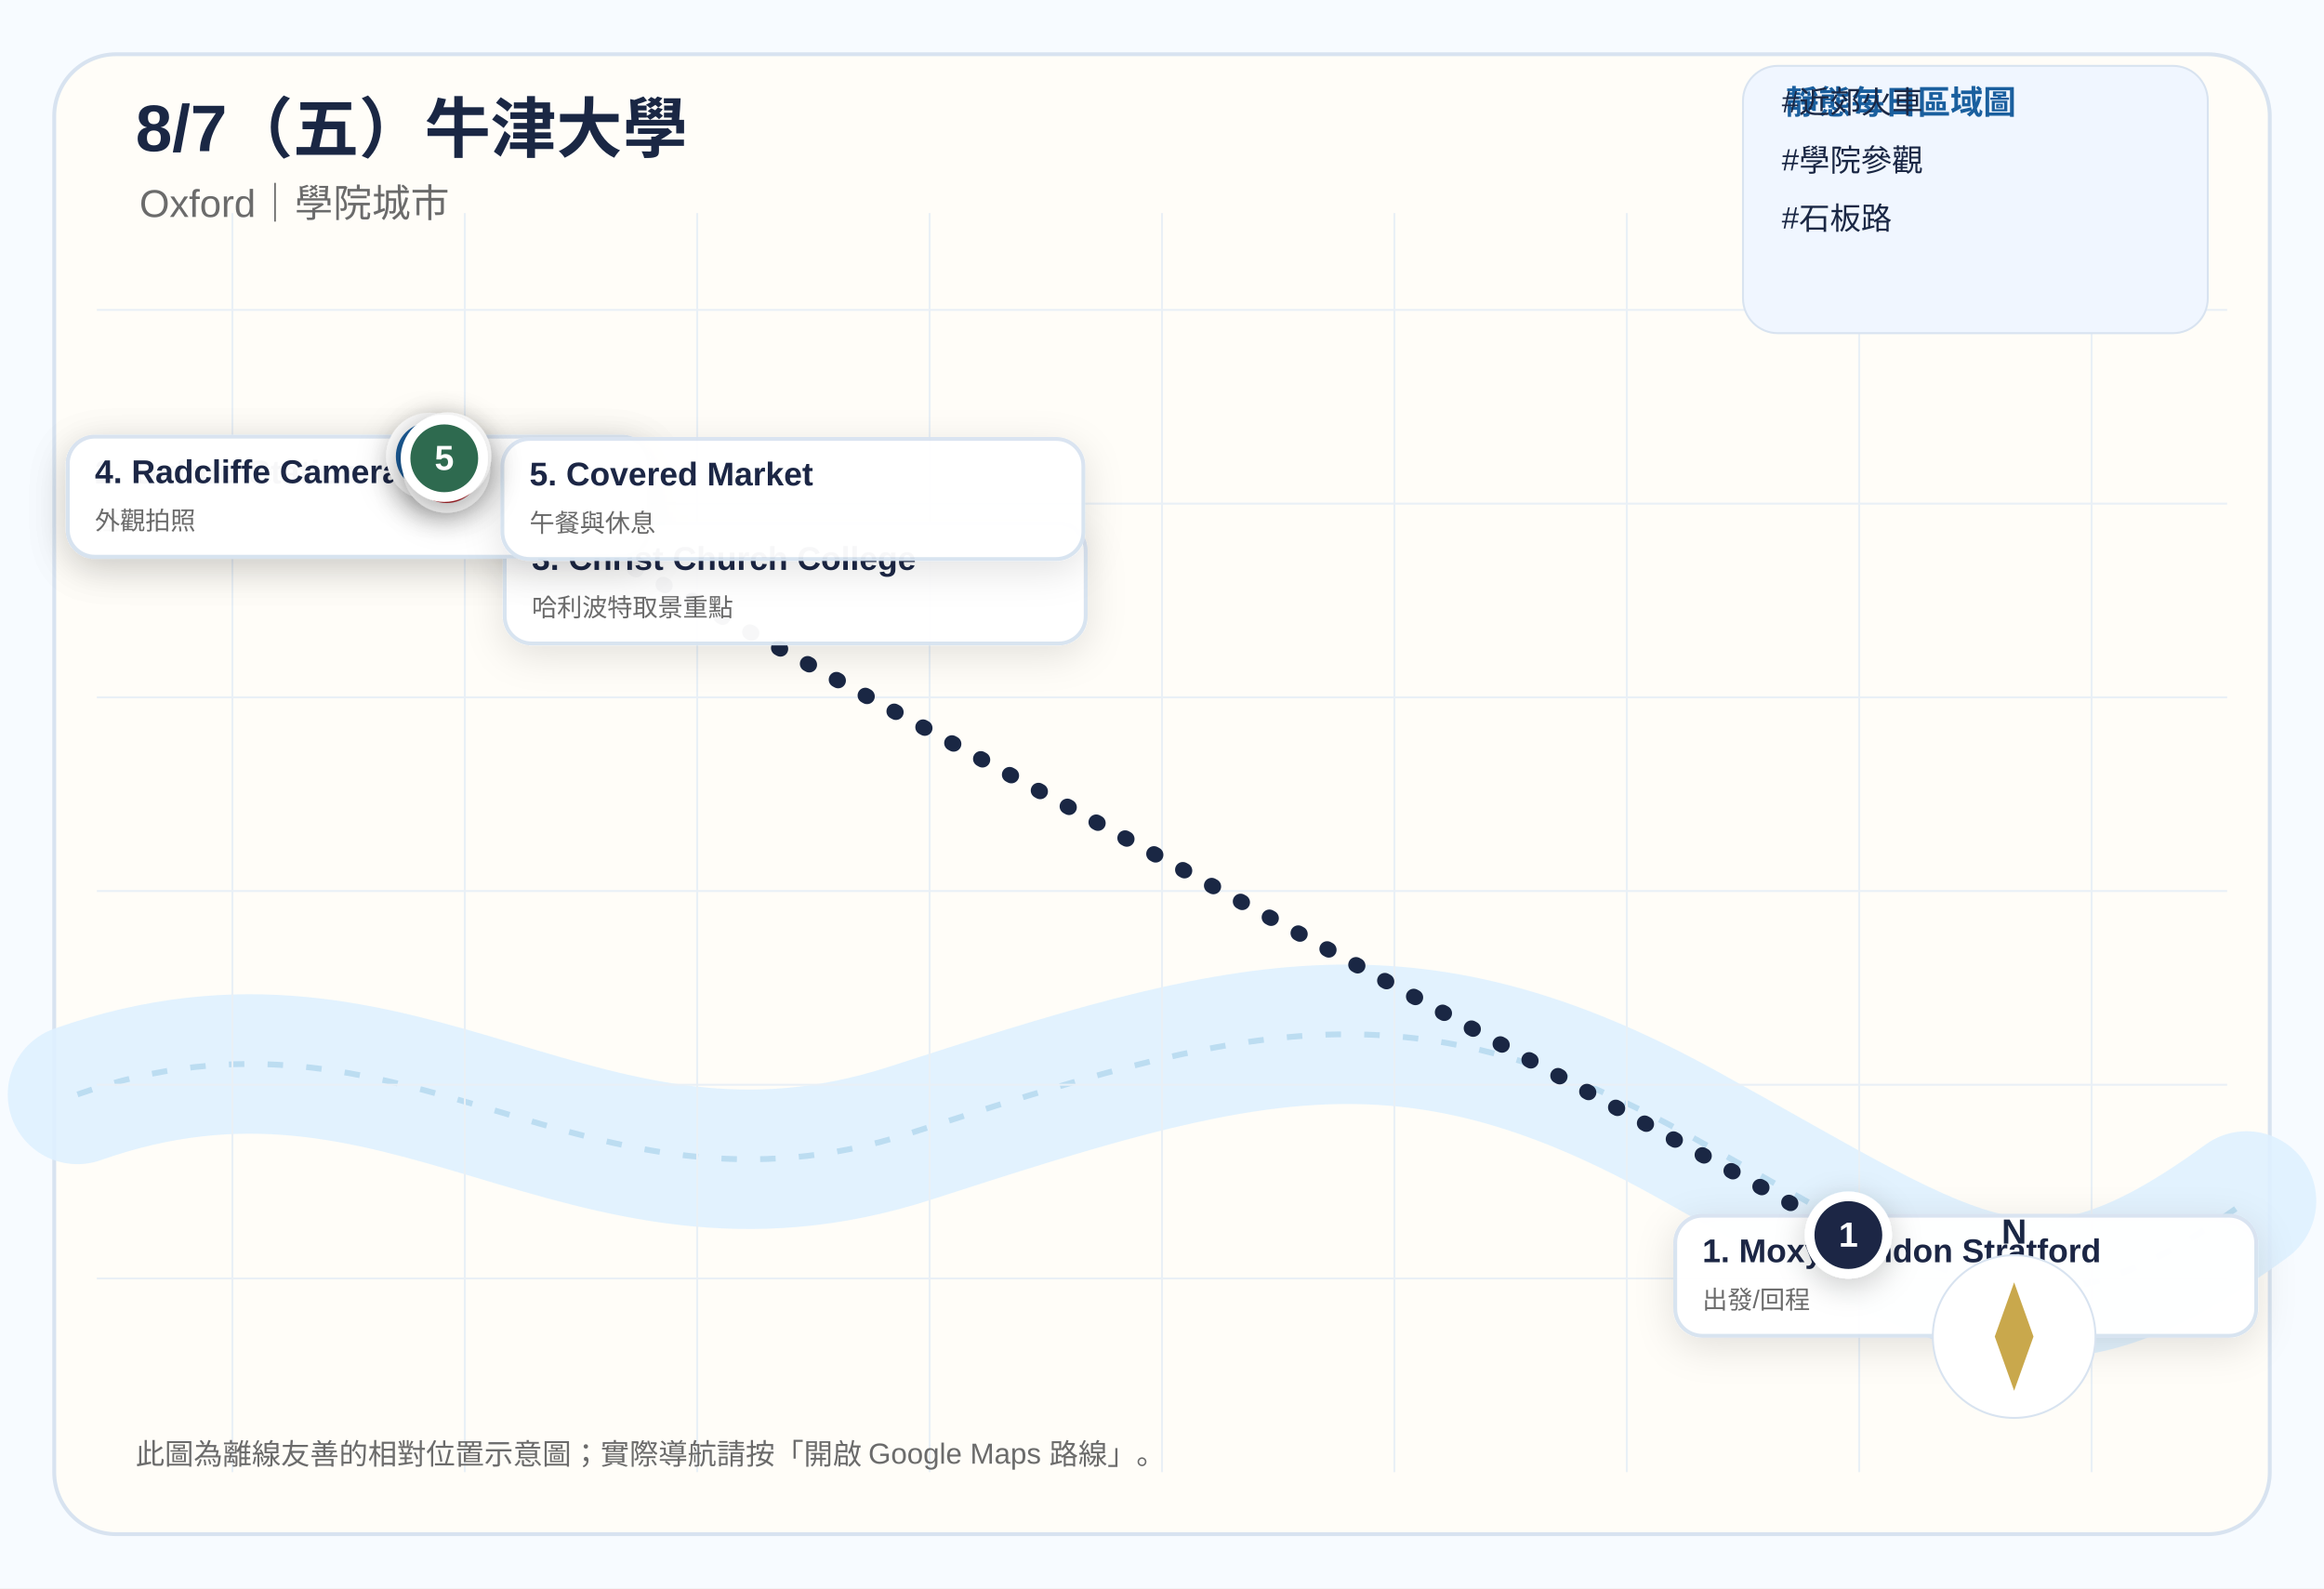
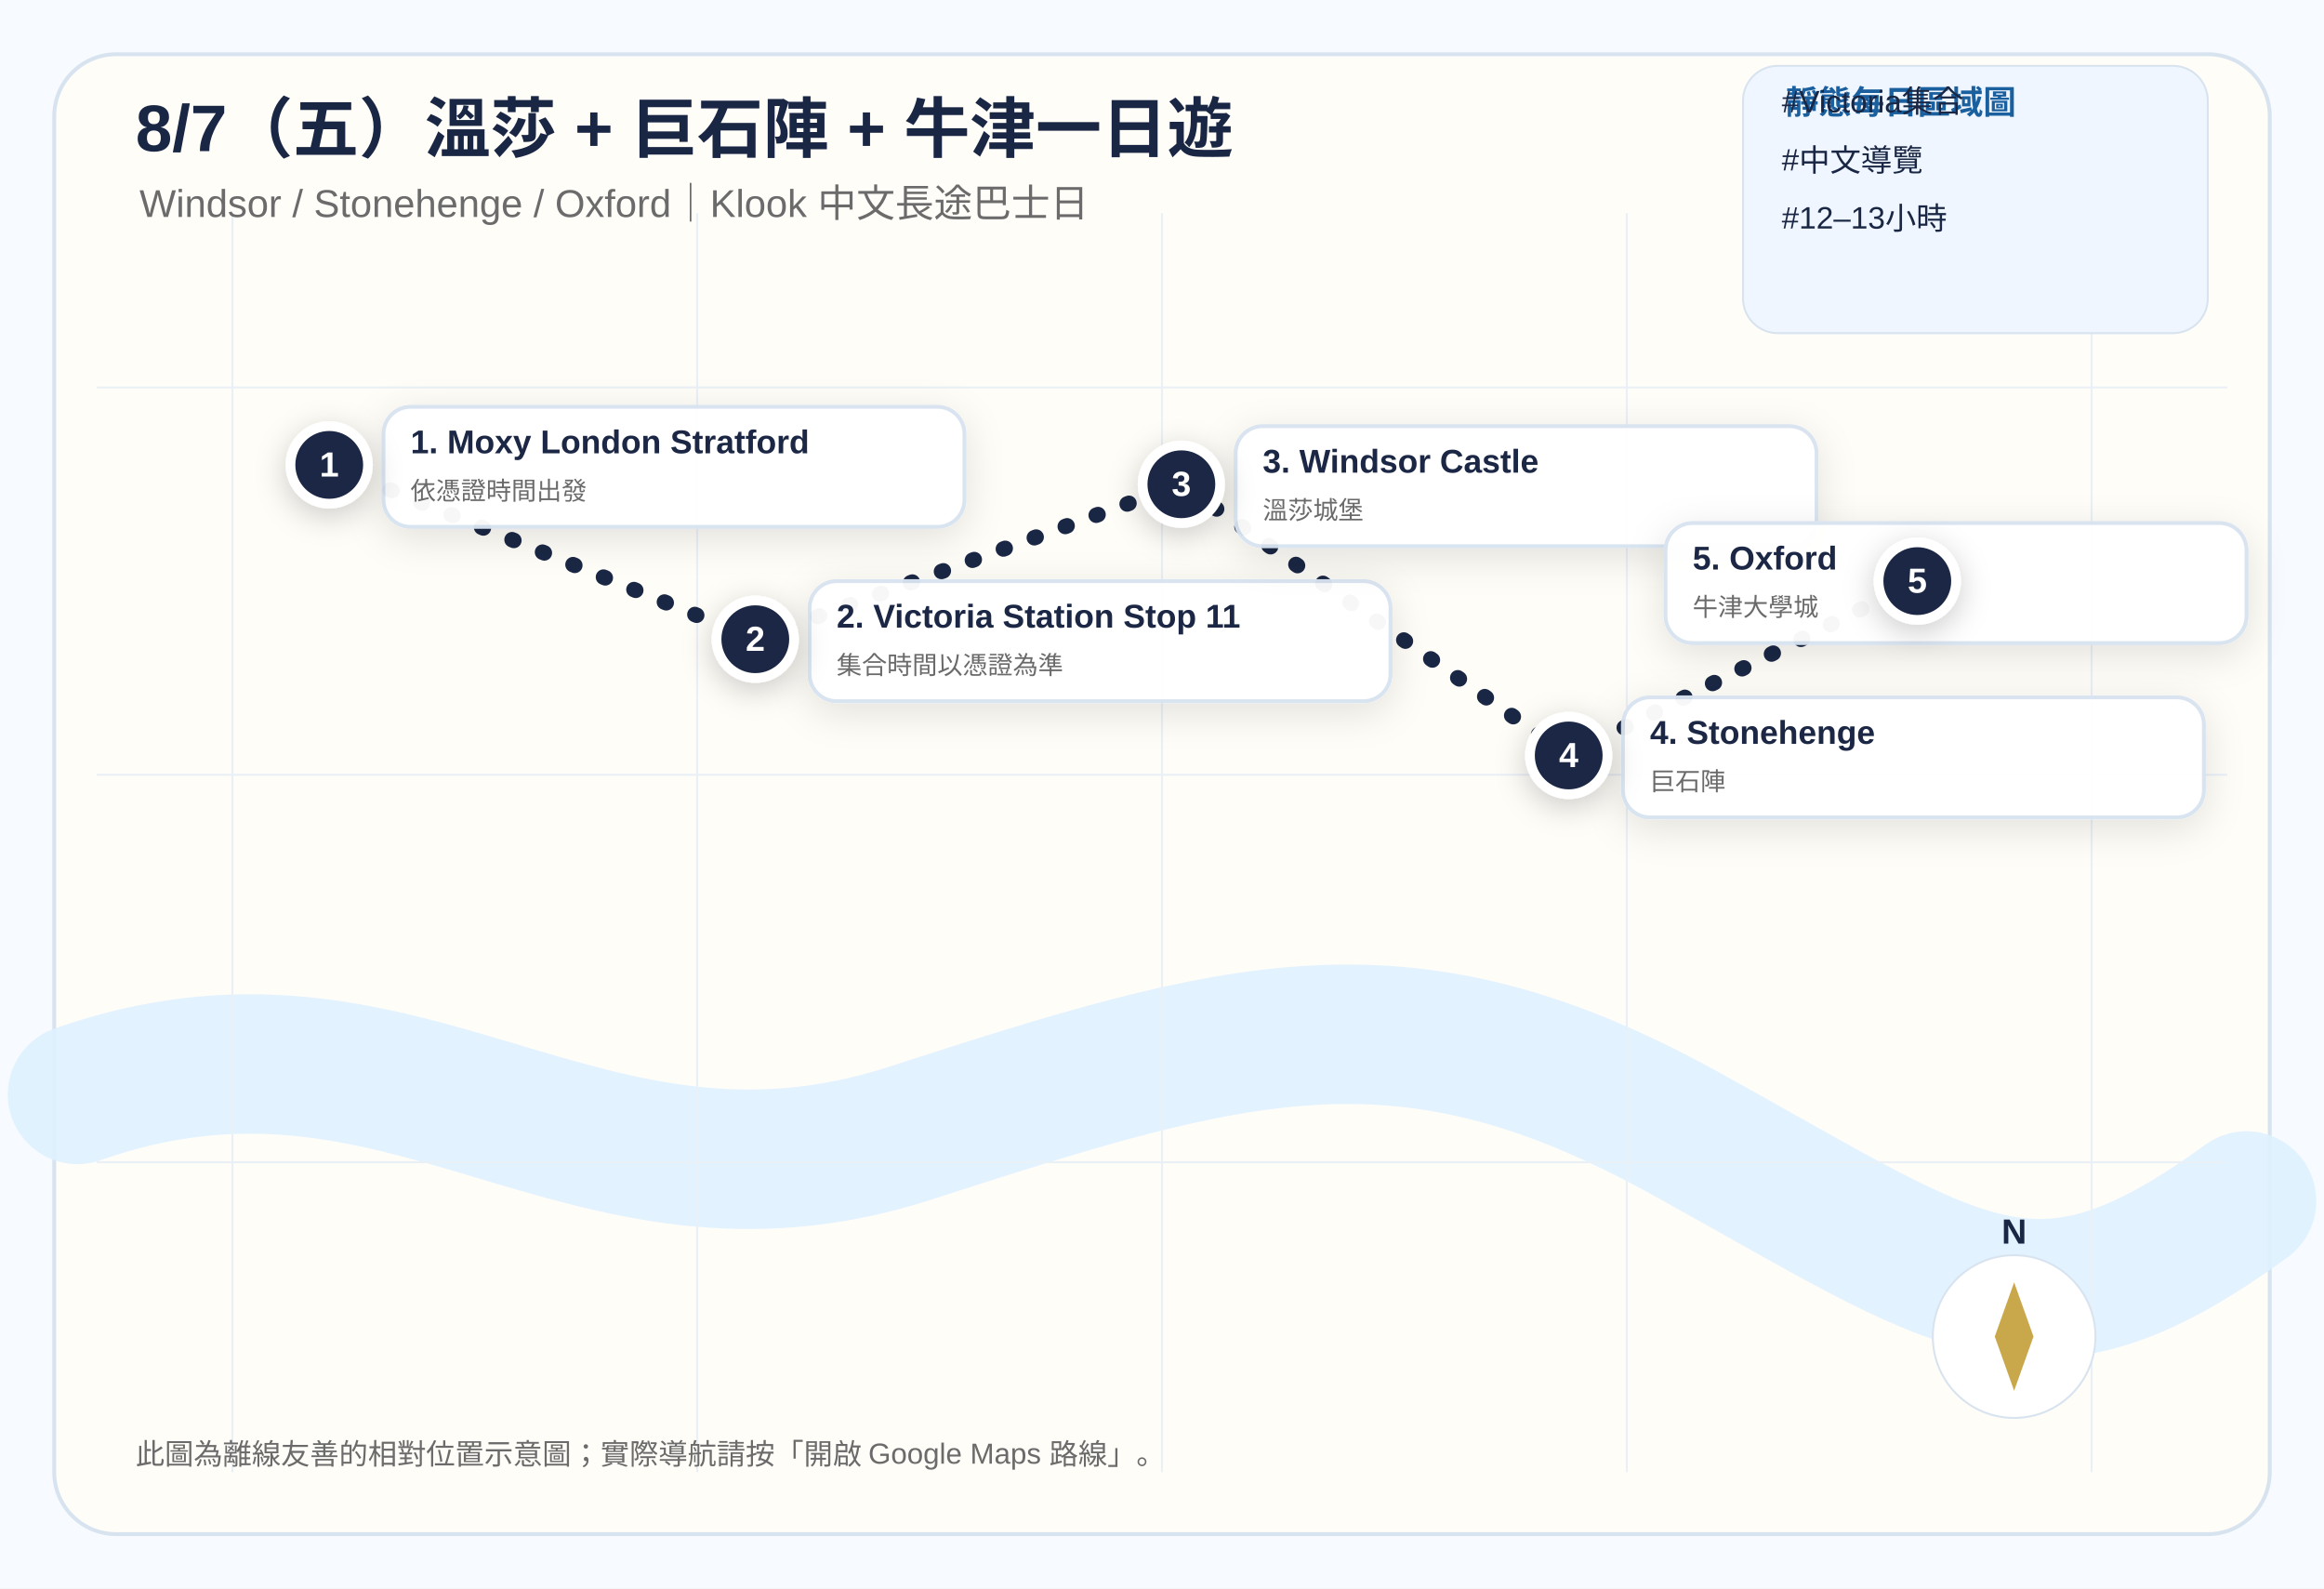
<svg xmlns="http://www.w3.org/2000/svg" width="1200" height="820" viewBox="0 0 1200 820">
-   <style>.title{font-family:'Noto Sans TC','Arial',sans-serif} text{font-family:'Noto Sans TC','Arial',sans-serif} .grid{stroke:#e9f0f6;stroke-width:1} .route{fill:none;stroke:#1a2744;stroke-width:8;stroke-linecap:round;stroke-linejoin:round;stroke-dasharray:1 16} .label{filter:drop-shadow(0 5px 10px rgba(0,0,0,.12))} .pin{filter:drop-shadow(0 4px 8px rgba(0,0,0,.2))}</style>
+   <style>.title{font-family:'Noto Sans TC','Arial',sans-serif} text{font-family:'Noto Sans TC','Arial',sans-serif}.grid{stroke:#e9f0f6;stroke-width:1}.route{fill:none;stroke:#1a2744;stroke-width:8;stroke-linecap:round;stroke-linejoin:round;stroke-dasharray:1 16}.label{filter:drop-shadow(0 5px 10px rgba(0,0,0,.12))}.pin{filter:drop-shadow(0 4px 8px rgba(0,0,0,.2))}</style>
  <rect width="100%" height="100%" fill="#f7fbff" />
  <rect x="28" y="28" width="1144" height="764" rx="32" fill="#fffdf8" stroke="#d8e3f0" stroke-width="2" />
  <path d="M40,565 C210,505 300,640 470,585 S725,505 870,585 1050,700 1160,620" fill="none" stroke="#dff1ff" stroke-width="72" stroke-linecap="round" opacity=".9" />
-   <path d="M40,565 C210,505 300,640 470,585 S725,505 870,585 1050,700 1160,620" fill="none" stroke="#b8daf0" stroke-width="3" stroke-dasharray="8 12" opacity=".9" />
  <line class="grid" x1="120" y1="110" x2="120" y2="760" />
-   <line class="grid" x1="240" y1="110" x2="240" y2="760" />
  <line class="grid" x1="360" y1="110" x2="360" y2="760" />
-   <line class="grid" x1="480" y1="110" x2="480" y2="760" />
  <line class="grid" x1="600" y1="110" x2="600" y2="760" />
-   <line class="grid" x1="720" y1="110" x2="720" y2="760" />
  <line class="grid" x1="840" y1="110" x2="840" y2="760" />
-   <line class="grid" x1="960" y1="110" x2="960" y2="760" />
  <line class="grid" x1="1080" y1="110" x2="1080" y2="760" />
-   <line class="grid" x1="50" y1="160" x2="1150" y2="160" />
-   <line class="grid" x1="50" y1="260" x2="1150" y2="260" />
-   <line class="grid" x1="50" y1="360" x2="1150" y2="360" />
-   <line class="grid" x1="50" y1="460" x2="1150" y2="460" />
-   <line class="grid" x1="50" y1="560" x2="1150" y2="560" />
-   <line class="grid" x1="50" y1="660" x2="1150" y2="660" />
-   <text x="70" y="78" font-size="34" font-weight="900" fill="#1a2744" class="title">8/7（五）牛津大學</text>
-   <text x="72" y="112" font-size="20" fill="#6b6b6b">Oxford｜學院城市</text>
+   <line class="grid" x1="50" y1="200" x2="1150" y2="200" />
+   <line class="grid" x1="50" y1="400" x2="1150" y2="400" />
+   <line class="grid" x1="50" y1="600" x2="1150" y2="600" />
+   <text x="70" y="78" font-size="34" font-weight="900" fill="#1a2744" class="title">8/7（五）溫莎 + 巨石陣 + 牛津一日遊</text>
+   <text x="72" y="112" font-size="20" fill="#6b6b6b">Windsor / Stonehenge / Oxford｜Klook 中文長途巴士日</text>
  <rect x="900" y="34" width="240" height="138" rx="18" fill="#f0f6ff" stroke="#d8e3f0" />
  <text x="922" y="44" font-size="17" font-weight="800" fill="#1a5f9e" dominant-baseline="hanging">靜態每日區域圖</text>
-   <text x="920" y="58" font-size="16" fill="#1a2744">#近郊火車</text>
-   <text x="920" y="88" font-size="16" fill="#1a2744">#學院參觀</text>
-   <text x="920" y="118" font-size="16" fill="#1a2744">#石板路</text>
-   <path d="M954.4,637.6 L221.9,235.6 L230.6,242.2 L231.2,235.4 L229.4,236.6" class="route" />
+   <text x="920" y="58" font-size="16" fill="#1a2744">#Victoria集合</text>
+   <text x="920" y="88" font-size="16" fill="#1a2744">#中文導覽</text>
+   <text x="920" y="118" font-size="16" fill="#1a2744">#12–13小時</text>
+   <polyline points="170,240 390,330 610,250 810,390 990,300" class="route" />
  <g class="label">
-     <rect x="865.0" y="627.6" width="300" height="62" rx="14" fill="white" stroke="#d8e3f0" stroke-width="2" opacity="0.96" />
-     <text x="879.0" y="651.6" font-size="17" font-weight="800" fill="#1a2744">1. Moxy London Stratford</text>
-     <text x="879.0" y="675.6" font-size="13" fill="#6b6b6b">出發/回程</text>
+     <rect x="198" y="210" width="300" height="62" rx="14" fill="white" stroke="#d8e3f0" stroke-width="2" opacity="0.96" />
+     <text x="212" y="234" font-size="17" font-weight="800" fill="#1a2744">1. Moxy London Stratford</text>
+     <text x="212" y="258" font-size="13" fill="#6b6b6b">依憑證時間出發</text>
+   </g>
+   <g class="pin">
+     <circle cx="170" cy="240" r="20" fill="#1a2744" stroke="white" stroke-width="5" />
+     <text x="170" y="246" text-anchor="middle" font-size="18" font-weight="800" fill="white">1</text>
  </g>
  <g class="label">
-     <rect x="35.0" y="225.6" width="300" height="62" rx="14" fill="white" stroke="#d8e3f0" stroke-width="2" opacity="0.96" />
-     <text x="49.0" y="249.6" font-size="17" font-weight="800" fill="#1a2744">2. Oxford Station</text>
-     <text x="49.0" y="273.6" font-size="13" fill="#6b6b6b">抵達牛津</text>
+     <rect x="418" y="300" width="300" height="62" rx="14" fill="white" stroke="#d8e3f0" stroke-width="2" opacity="0.96" />
+     <text x="432" y="324" font-size="17" font-weight="800" fill="#1a2744">2. Victoria Station Stop 11</text>
+     <text x="432" y="348" font-size="13" fill="#6b6b6b">集合時間以憑證為準</text>
+   </g>
+   <g class="pin">
+     <circle cx="390" cy="330" r="20" fill="#1a2744" stroke="white" stroke-width="5" />
+     <text x="390" y="336" text-anchor="middle" font-size="18" font-weight="800" fill="white">2</text>
  </g>
  <g class="label">
-     <rect x="260.6" y="270.2" width="300" height="62" rx="14" fill="white" stroke="#d8e3f0" stroke-width="2" opacity="0.96" />
-     <text x="274.6" y="294.2" font-size="17" font-weight="800" fill="#1a2744">3. Christ Church College</text>
-     <text x="274.6" y="318.2" font-size="13" fill="#6b6b6b">哈利波特取景重點</text>
+     <rect x="638" y="220" width="300" height="62" rx="14" fill="white" stroke="#d8e3f0" stroke-width="2" opacity="0.96" />
+     <text x="652" y="244" font-size="17" font-weight="800" fill="#1a2744">3. Windsor Castle</text>
+     <text x="652" y="268" font-size="13" fill="#6b6b6b">溫莎城堡</text>
+   </g>
+   <g class="pin">
+     <circle cx="610" cy="250" r="20" fill="#1a2744" stroke="white" stroke-width="5" />
+     <text x="610" y="256" text-anchor="middle" font-size="18" font-weight="800" fill="white">3</text>
  </g>
  <g class="label">
-     <rect x="35.0" y="225.4" width="300" height="62" rx="14" fill="white" stroke="#d8e3f0" stroke-width="2" opacity="0.96" />
-     <text x="49.0" y="249.4" font-size="17" font-weight="800" fill="#1a2744">4. Radcliffe Camera</text>
-     <text x="49.0" y="273.4" font-size="13" fill="#6b6b6b">外觀拍照</text>
+     <rect x="838" y="360" width="300" height="62" rx="14" fill="white" stroke="#d8e3f0" stroke-width="2" opacity="0.96" />
+     <text x="852" y="384" font-size="17" font-weight="800" fill="#1a2744">4. Stonehenge</text>
+     <text x="852" y="408" font-size="13" fill="#6b6b6b">巨石陣</text>
+   </g>
+   <g class="pin">
+     <circle cx="810" cy="390" r="20" fill="#1a2744" stroke="white" stroke-width="5" />
+     <text x="810" y="396" text-anchor="middle" font-size="18" font-weight="800" fill="white">4</text>
  </g>
  <g class="label">
-     <rect x="259.4" y="226.6" width="300" height="62" rx="14" fill="white" stroke="#d8e3f0" stroke-width="2" opacity="0.96" />
-     <text x="273.4" y="250.6" font-size="17" font-weight="800" fill="#1a2744">5. Covered Market</text>
-     <text x="273.4" y="274.6" font-size="13" fill="#6b6b6b">午餐與休息</text>
+     <rect x="860" y="270" width="300" height="62" rx="14" fill="white" stroke="#d8e3f0" stroke-width="2" opacity="0.96" />
+     <text x="874" y="294" font-size="17" font-weight="800" fill="#1a2744">5. Oxford</text>
+     <text x="874" y="318" font-size="13" fill="#6b6b6b">牛津大學城</text>
  </g>
  <g class="pin">
-     <circle cx="954.4" cy="637.6" r="20" fill="#1a2744" stroke="white" stroke-width="5" />
-     <text x="954.4" y="643.6" text-anchor="middle" font-size="18" font-weight="800" fill="white">1</text>
-   </g>
-   <g class="pin">
-     <circle cx="221.9" cy="235.6" r="20" fill="#1a5f9e" stroke="white" stroke-width="5" />
-     <text x="221.9" y="241.6" text-anchor="middle" font-size="18" font-weight="800" fill="white">2</text>
-   </g>
-   <g class="pin">
-     <circle cx="230.6" cy="242.2" r="20" fill="#b5282d" stroke="white" stroke-width="5" />
-     <text x="230.6" y="248.2" text-anchor="middle" font-size="18" font-weight="800" fill="white">3</text>
-   </g>
-   <g class="pin">
-     <circle cx="231.2" cy="235.4" r="20" fill="#b5282d" stroke="white" stroke-width="5" />
-     <text x="231.2" y="241.4" text-anchor="middle" font-size="18" font-weight="800" fill="white">4</text>
-   </g>
-   <g class="pin">
-     <circle cx="229.4" cy="236.6" r="20" fill="#2d6a4f" stroke="white" stroke-width="5" />
-     <text x="229.4" y="242.6" text-anchor="middle" font-size="18" font-weight="800" fill="white">5</text>
+     <circle cx="990" cy="300" r="20" fill="#1a2744" stroke="white" stroke-width="5" />
+     <text x="990" y="306" text-anchor="middle" font-size="18" font-weight="800" fill="white">5</text>
  </g>
  <g transform="translate(1040 690)">
    <circle cx="0" cy="0" r="42" fill="white" stroke="#d8e3f0" />
    <path d="M0,-28 L10,0 L0,28 L-10,0 Z" fill="#c9a84c" />
    <text x="0" y="-48" text-anchor="middle" font-size="18" font-weight="900" fill="#1a2744">N</text>
  </g>
  <text x="70" y="756" font-size="15" fill="#6b6b6b">此圖為離線友善的相對位置示意圖；實際導航請按「開啟 Google Maps 路線」。</text>
</svg>
